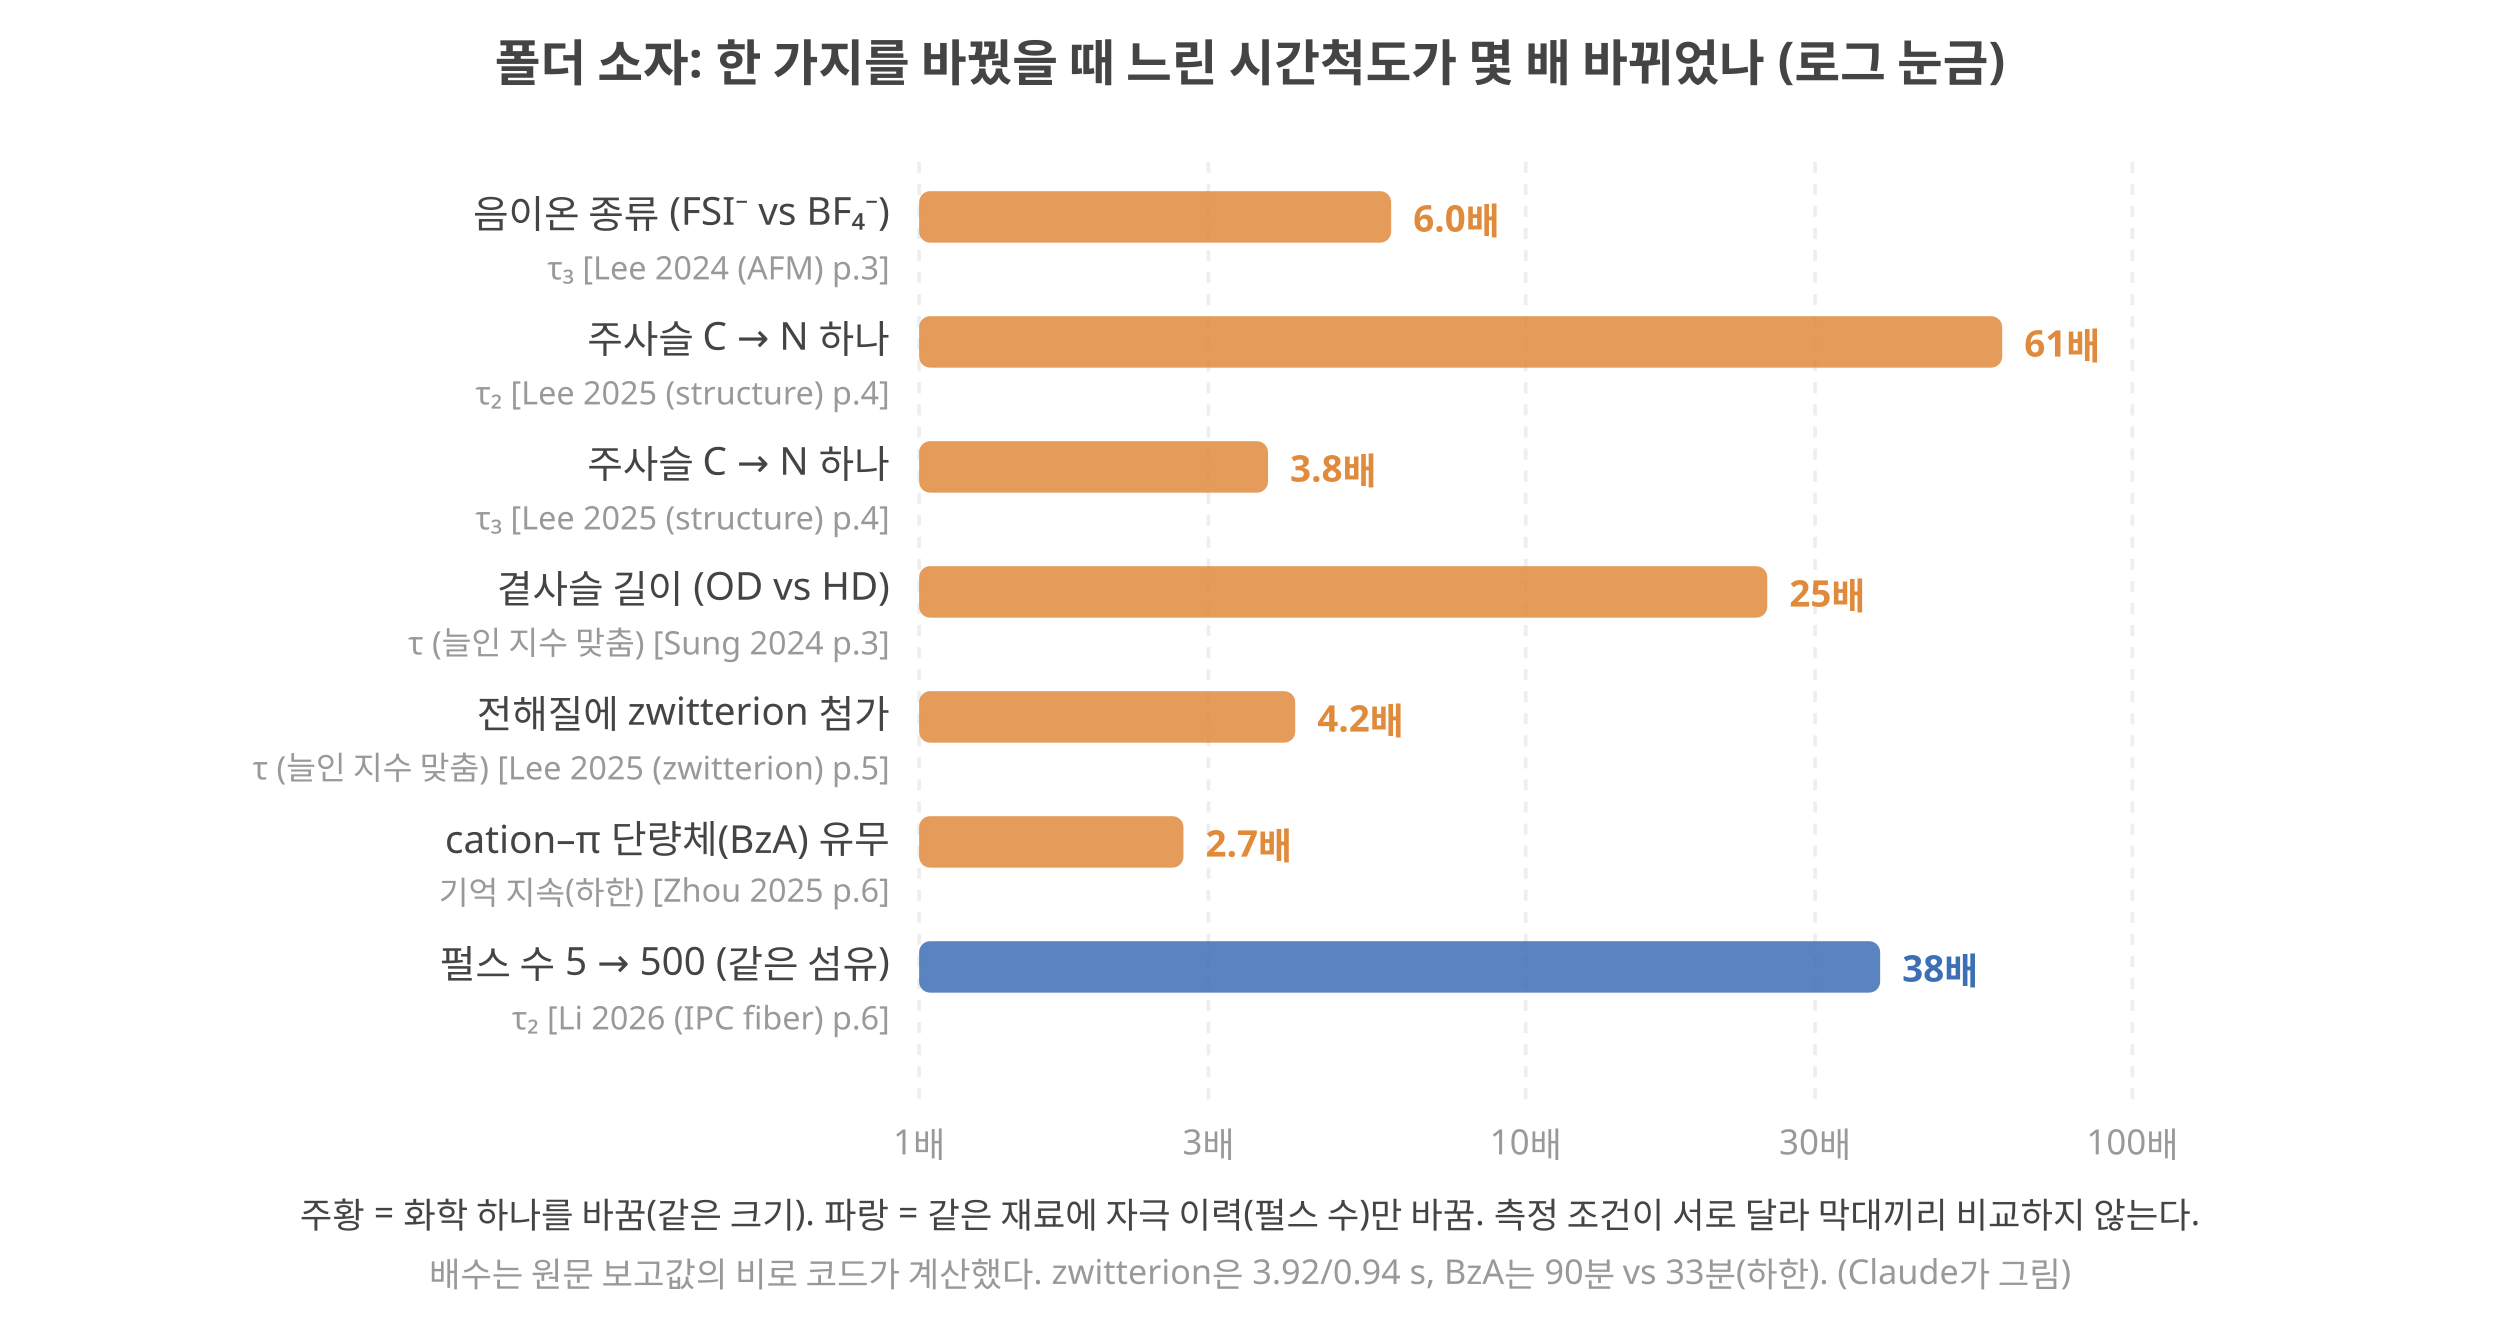
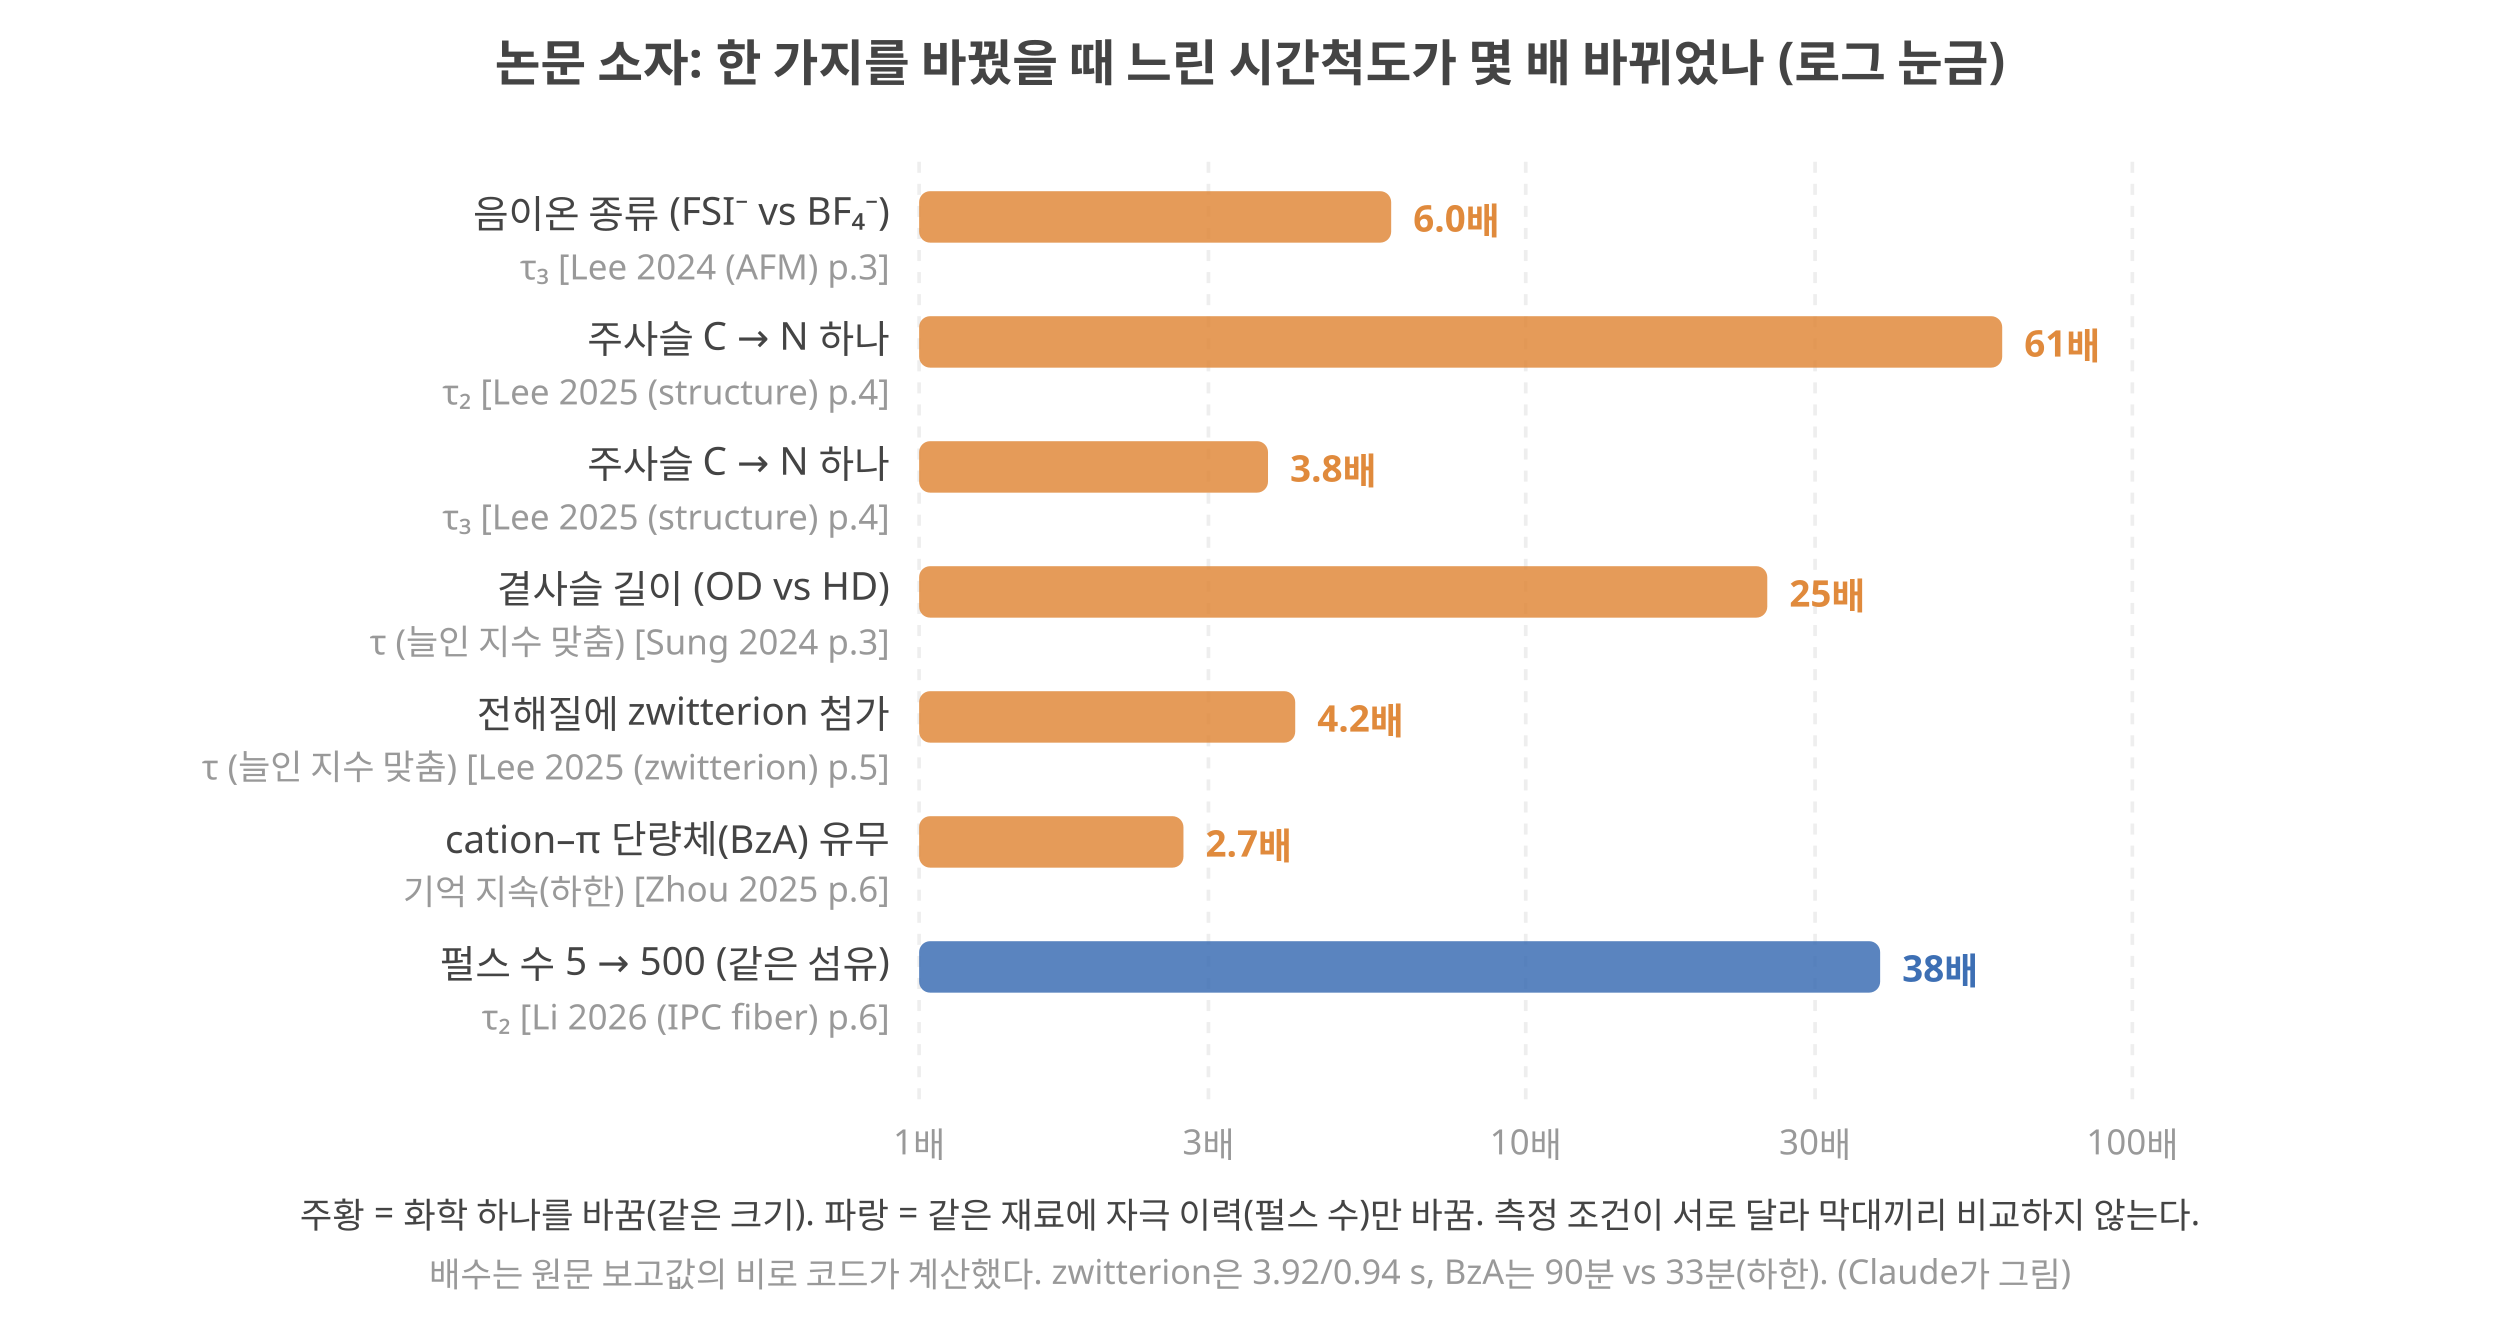
<svg xmlns="http://www.w3.org/2000/svg" viewBox="0 0 680 360" width="100%" font-family="Noto Sans KR, Malgun Gothic, sans-serif" font-size="13" fill="#444">
  <defs>
    <marker id="arr" viewBox="0 0 10 10" refX="9" refY="5" markerWidth="7" markerHeight="7" orient="auto-start-reverse">
      <path d="M0,0 L10,5 L0,10 z" fill="#444" />
    </marker>
  </defs>
-   <text x="340.0" y="22.0" font-size="13.5" fill="#444" text-anchor="middle" font-weight="bold">폴더 소자: 한 가지를 바꿨을 때 느린 시간척도가 몇 배 바뀌었나 (로그 눈금)</text>
+   <text x="340.0" y="22.0" font-size="13.5" fill="#444" text-anchor="middle" font-weight="bold">논문 소자: 한 가지를 바꿨을 때 느린 시간척도가 몇 배 바뀌었나 (로그 눈금)</text>
  <line x1="250.0" y1="44.0" x2="250.0" y2="300.0" stroke="#eee" stroke-width="1" stroke-dasharray="3 3" />
  <text x="250.0" y="314.0" font-size="9.5" fill="#999" text-anchor="middle" font-weight="normal">1배</text>
  <line x1="328.7" y1="44.0" x2="328.7" y2="300.0" stroke="#eee" stroke-width="1" stroke-dasharray="3 3" />
  <text x="328.7" y="314.0" font-size="9.5" fill="#999" text-anchor="middle" font-weight="normal">3배</text>
  <line x1="415.0" y1="44.0" x2="415.0" y2="300.0" stroke="#eee" stroke-width="1" stroke-dasharray="3 3" />
  <text x="415.0" y="314.0" font-size="9.5" fill="#999" text-anchor="middle" font-weight="normal">10배</text>
  <line x1="493.7" y1="44.0" x2="493.7" y2="300.0" stroke="#eee" stroke-width="1" stroke-dasharray="3 3" />
  <text x="493.7" y="314.0" font-size="9.5" fill="#999" text-anchor="middle" font-weight="normal">30배</text>
  <line x1="580.0" y1="44.0" x2="580.0" y2="300.0" stroke="#eee" stroke-width="1" stroke-dasharray="3 3" />
  <text x="580.0" y="314.0" font-size="9.5" fill="#999" text-anchor="middle" font-weight="normal">100배</text>
  <text x="242.0" y="62.0" font-size="10.5" fill="#444" text-anchor="end" font-weight="normal">음이온 종류 (FSI⁻ vs BF₄⁻)</text>
-   <text x="242.0" y="76.0" font-size="8.8" fill="#999" text-anchor="end" font-weight="normal">τ₃ [Lee 2024 (AFM) p.3]</text>
+   <text x="242.0" y="76.0" font-size="9.5" fill="#999" text-anchor="end" font-weight="normal">τ₃ [Lee 2024 (AFM) p.3]</text>
  <rect x="250.0" y="52.0" width="128.4" height="14.0" rx="3" fill="#e08a3c" stroke="none" stroke-width="1.2" opacity="0.85" />
  <text x="384.4" y="63.0" font-size="10" fill="#e08a3c" text-anchor="start" font-weight="bold">6.0배</text>
  <text x="242.0" y="96.0" font-size="10.5" fill="#444" text-anchor="end" font-weight="normal">주사슬 C → N 하나</text>
-   <text x="242.0" y="110.0" font-size="8.8" fill="#999" text-anchor="end" font-weight="normal">τ₂ [Lee 2025 (structure) p.4]</text>
+   <text x="242.0" y="110.0" font-size="9.5" fill="#999" text-anchor="end" font-weight="normal">τ₂ [Lee 2025 (structure) p.4]</text>
  <rect x="250.0" y="86.0" width="294.6" height="14.0" rx="3" fill="#e08a3c" stroke="none" stroke-width="1.2" opacity="0.85" />
  <text x="550.6" y="97.0" font-size="10" fill="#e08a3c" text-anchor="start" font-weight="bold">61배</text>
  <text x="242.0" y="130.0" font-size="10.5" fill="#444" text-anchor="end" font-weight="normal">주사슬 C → N 하나</text>
-   <text x="242.0" y="144.0" font-size="8.8" fill="#999" text-anchor="end" font-weight="normal">τ₃ [Lee 2025 (structure) p.4]</text>
+   <text x="242.0" y="144.0" font-size="9.5" fill="#999" text-anchor="end" font-weight="normal">τ₃ [Lee 2025 (structure) p.4]</text>
  <rect x="250.0" y="120.0" width="94.9" height="14.0" rx="3" fill="#e08a3c" stroke="none" stroke-width="1.2" opacity="0.85" />
  <text x="350.9" y="131.0" font-size="10" fill="#e08a3c" text-anchor="start" font-weight="bold">3.8배</text>
  <text x="242.0" y="164.0" font-size="10.5" fill="#444" text-anchor="end" font-weight="normal">곁사슬 길이 (OD vs HD)</text>
-   <text x="242.0" y="178.0" font-size="8.8" fill="#999" text-anchor="end" font-weight="normal">τ (늘인 지수 맞춤) [Sung 2024 p.3]</text>
+   <text x="242.0" y="178.0" font-size="9.5" fill="#999" text-anchor="end" font-weight="normal">τ (늘인 지수 맞춤) [Sung 2024 p.3]</text>
  <rect x="250.0" y="154.0" width="230.7" height="14.0" rx="3" fill="#e08a3c" stroke="none" stroke-width="1.2" opacity="0.85" />
  <text x="486.7" y="165.0" font-size="10" fill="#e08a3c" text-anchor="start" font-weight="bold">25배</text>
  <text x="242.0" y="198.0" font-size="10.5" fill="#444" text-anchor="end" font-weight="normal">전해질에 zwitterion 첨가</text>
-   <text x="242.0" y="212.0" font-size="8.8" fill="#999" text-anchor="end" font-weight="normal">τ (늘인 지수 맞춤) [Lee 2025 (zwitterion) p.5]</text>
+   <text x="242.0" y="212.0" font-size="9.5" fill="#999" text-anchor="end" font-weight="normal">τ (늘인 지수 맞춤) [Lee 2025 (zwitterion) p.5]</text>
  <rect x="250.0" y="188.0" width="102.3" height="14.0" rx="3" fill="#e08a3c" stroke="none" stroke-width="1.2" opacity="0.85" />
  <text x="358.3" y="199.0" font-size="10" fill="#e08a3c" text-anchor="start" font-weight="bold">4.2배</text>
  <text x="242.0" y="232.0" font-size="10.5" fill="#444" text-anchor="end" font-weight="normal">cation–π 단량체(BzA) 유무</text>
-   <text x="242.0" y="246.0" font-size="8.8" fill="#999" text-anchor="end" font-weight="normal">기억 지속(하한) [Zhou 2025 p.6]</text>
+   <text x="242.0" y="246.0" font-size="9.5" fill="#999" text-anchor="end" font-weight="normal">기억 지속(하한) [Zhou 2025 p.6]</text>
  <rect x="250.0" y="222.0" width="71.9" height="14.0" rx="3" fill="#e08a3c" stroke="none" stroke-width="1.2" opacity="0.85" />
  <text x="327.9" y="233.0" font-size="10" fill="#e08a3c" text-anchor="start" font-weight="bold">2.7배</text>
  <text x="242.0" y="266.0" font-size="10.5" fill="#444" text-anchor="end" font-weight="normal">펄스 수 5 → 500 (같은 섬유)</text>
-   <text x="242.0" y="280.0" font-size="8.8" fill="#999" text-anchor="end" font-weight="normal">τ₂ [Li 2026 (IPC fiber) p.6]</text>
+   <text x="242.0" y="280.0" font-size="9.5" fill="#999" text-anchor="end" font-weight="normal">τ₂ [Li 2026 (IPC fiber) p.6]</text>
  <rect x="250.0" y="256.0" width="261.4" height="14.0" rx="3" fill="#3d6fb4" stroke="none" stroke-width="1.2" opacity="0.85" />
  <text x="517.4" y="267.0" font-size="10" fill="#3d6fb4" text-anchor="start" font-weight="bold">38배</text>
  <text x="340.0" y="334.0" font-size="9.6" fill="#444" text-anchor="middle" font-weight="normal">주황 = 화학 하나를 바꿈(같은 크기). 파랑 = 같은 재료에 자극 이력(펄스 수)만 바꿈. 측정 조건이 서로 달라 막대끼리 비교하지 않는다.</text>
  <text x="340.0" y="350.0" font-size="9.3" fill="#999" text-anchor="middle" font-weight="normal">배수는 원문 보고값의 비로 코드가 계산했다. zwitterion은 3.92/0.94 s, BzA는 90분 vs 33분(하한). (Claude가 그림)</text>
</svg>
